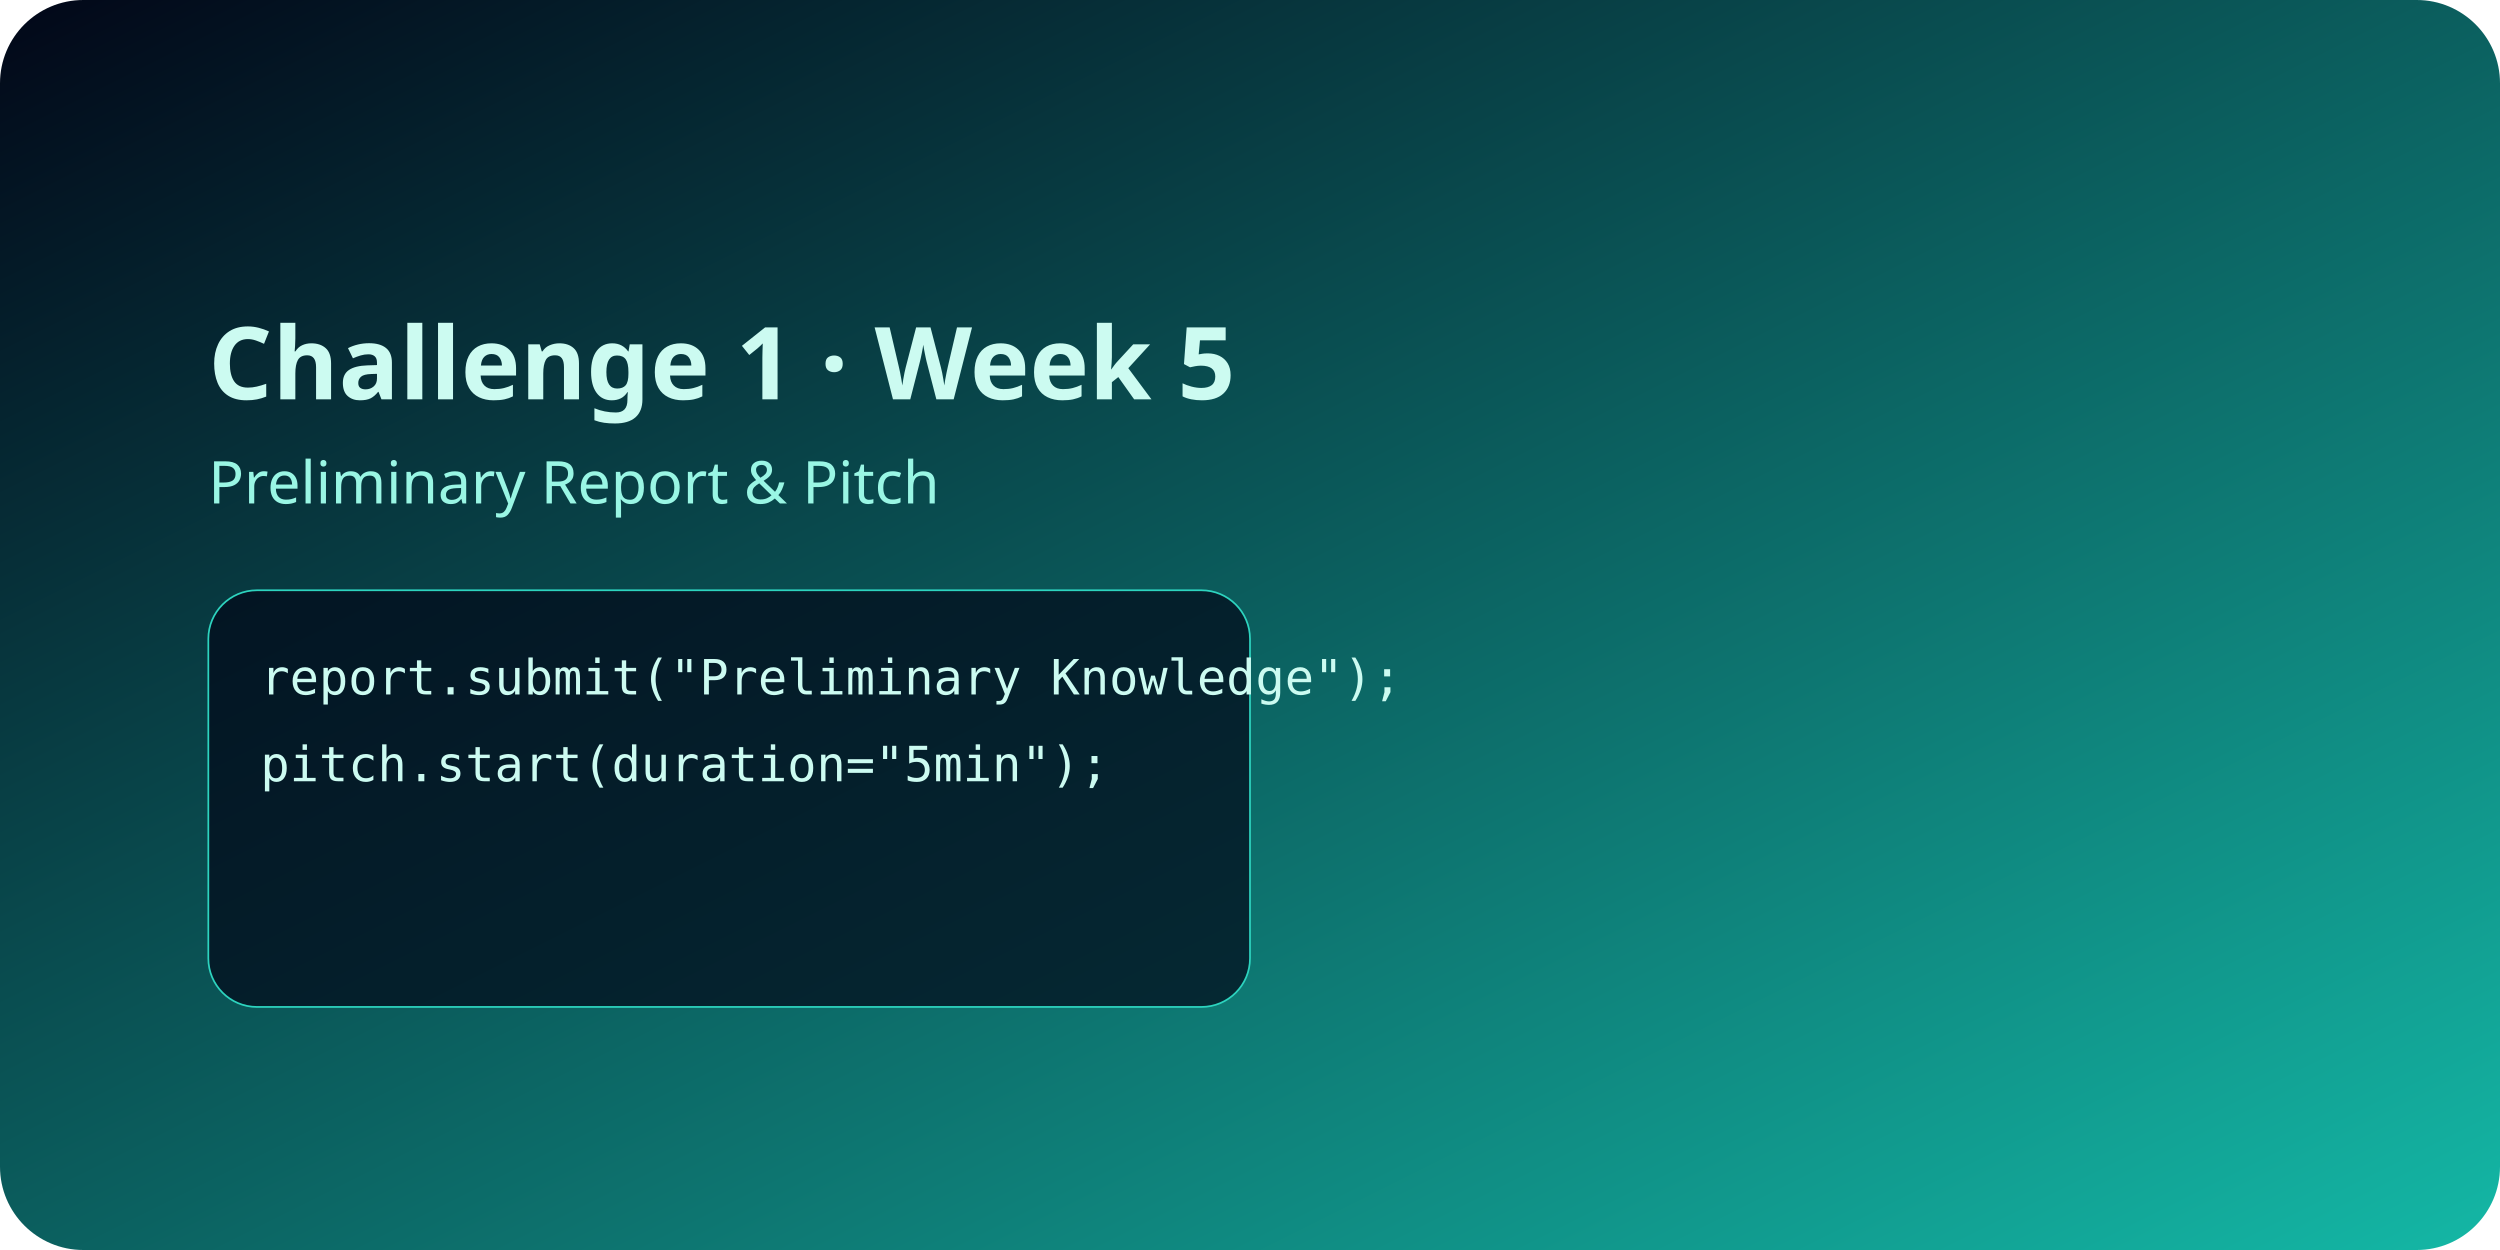
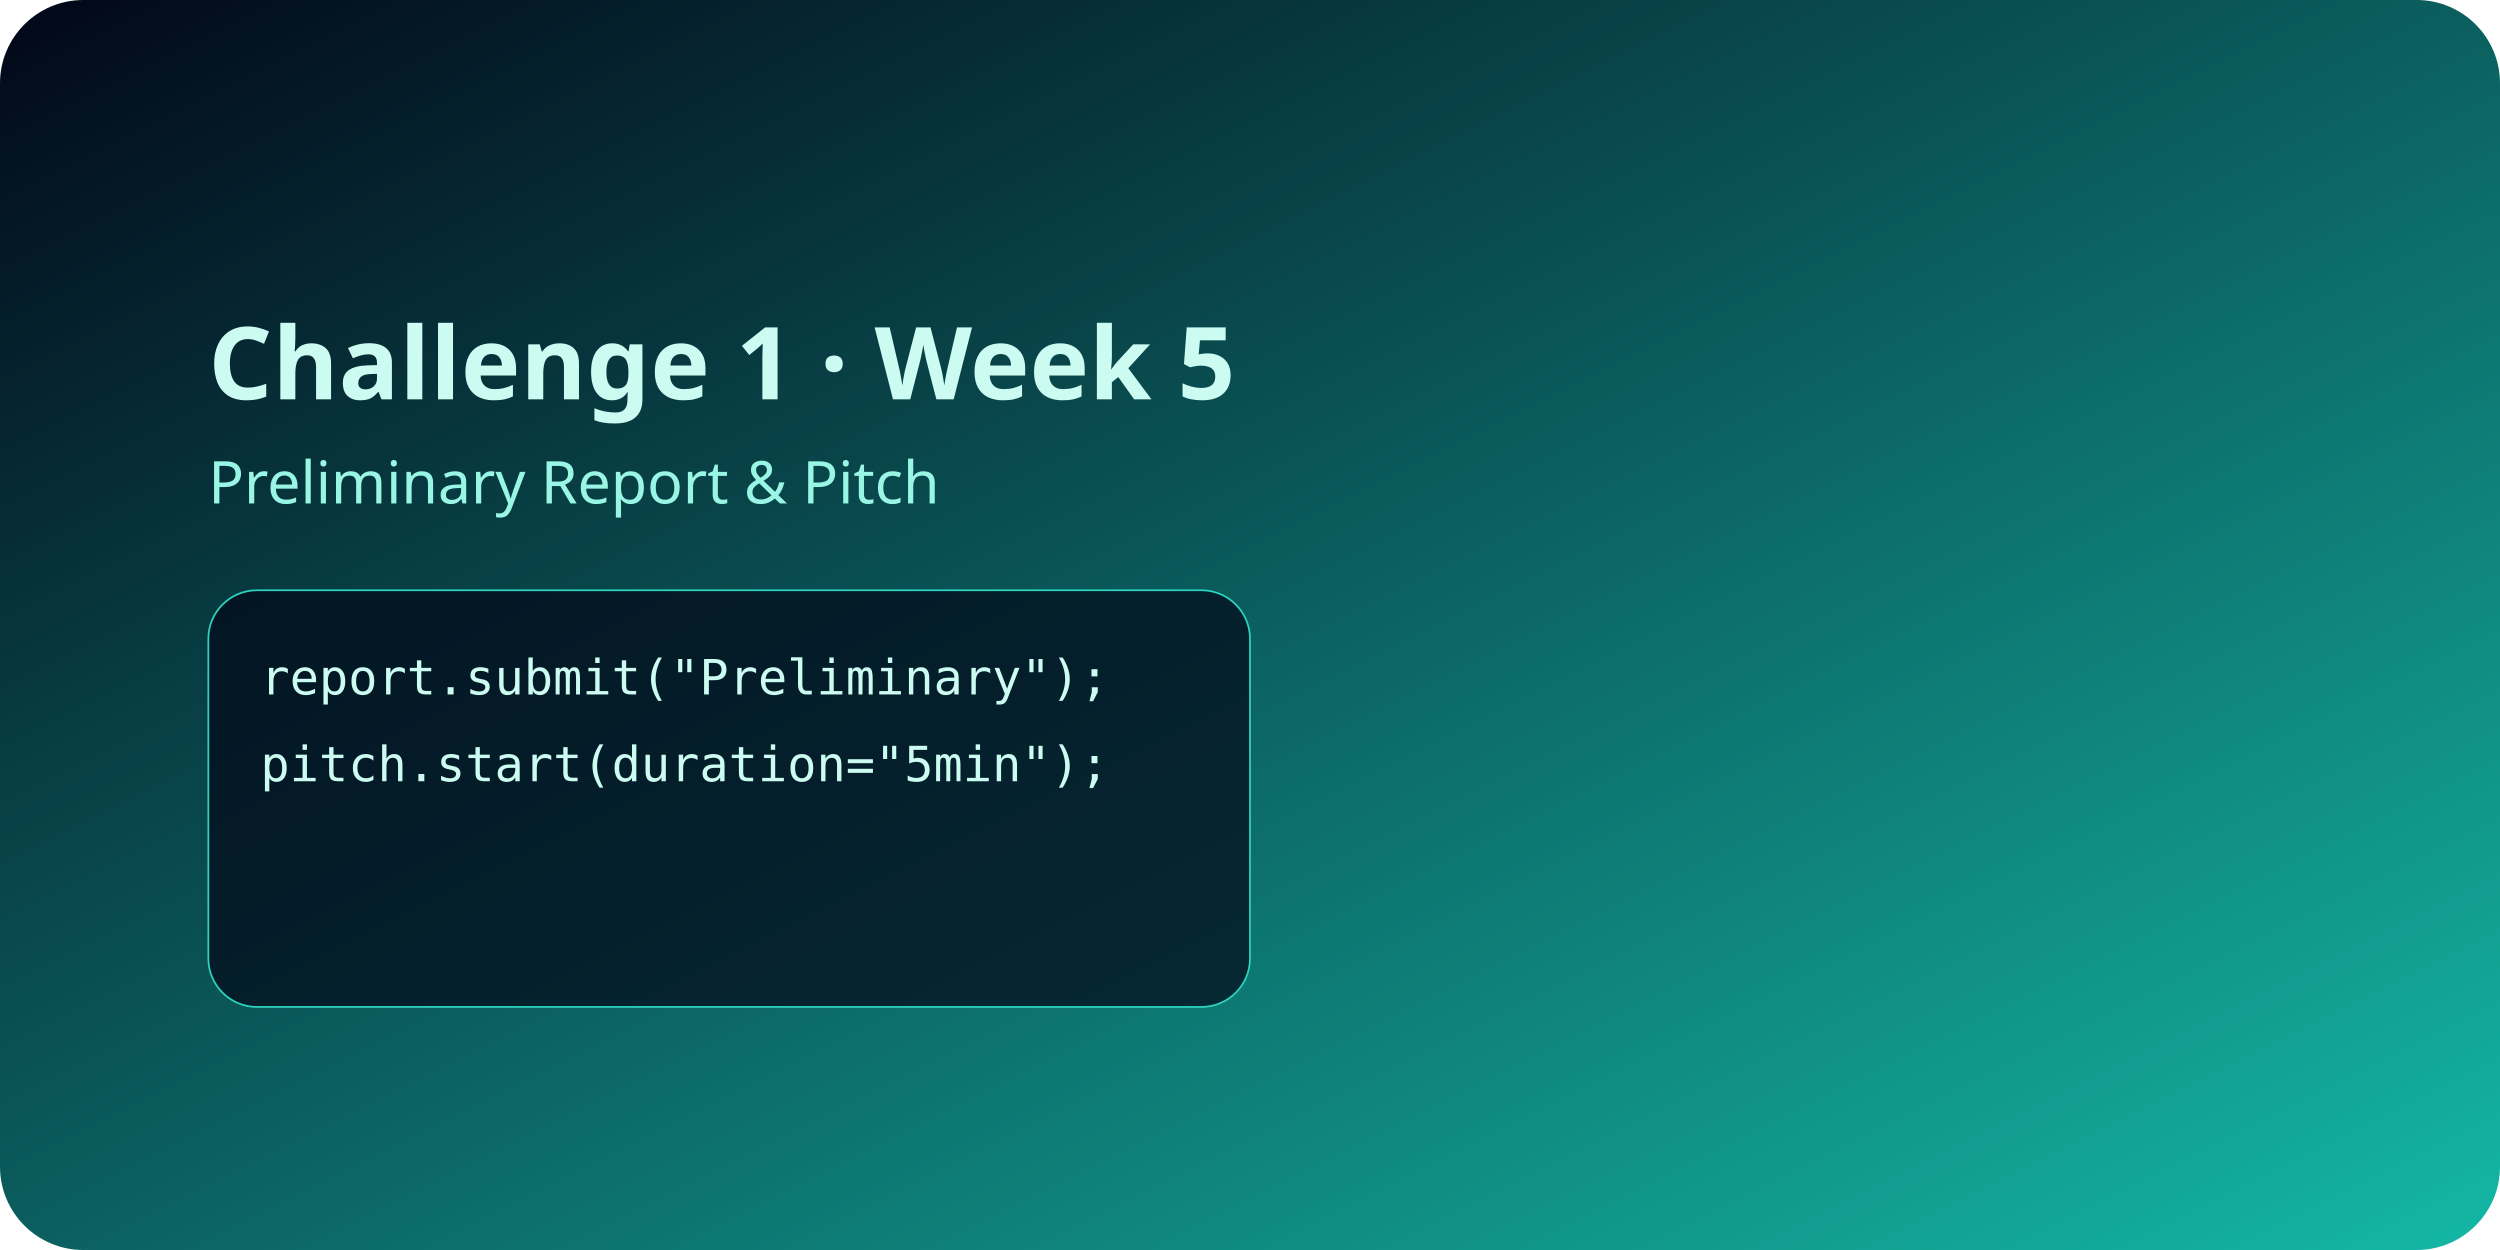
<svg xmlns="http://www.w3.org/2000/svg" width="1440" height="720" viewBox="0 0 1440 720">
  <defs>
-     <linearGradient id="grad-w5" x1="0%" y1="0%" x2="100%" y2="100%">
+     <linearGradient id="grad-ch1-week5" x1="0%" y1="0%" x2="100%" y2="100%">
      <stop offset="0%" stop-color="#020617" />
      <stop offset="100%" stop-color="#14b8a6" />
    </linearGradient>
  </defs>
-   <rect width="1440" height="720" fill="url(#grad-w5)" rx="48" />
+   <rect width="1440" height="720" fill="url(#grad-ch1-week5)" rx="48" />
  <text x="120" y="230" font-family="'Segoe UI', sans-serif" font-size="58" font-weight="700" fill="#ccfbf1">
    Challenge 1 · Week 5
  </text>
  <text x="120" y="290" font-family="'Segoe UI', sans-serif" font-size="34" fill="#99f6e4">
    Preliminary Report &amp; Pitch
  </text>
  <rect x="120" y="340" width="600" height="240" rx="28" fill="rgba(2,6,23,0.7)" stroke="#2dd4bf" />
  <text x="150" y="400" font-family="'Fira Code', monospace" font-size="28" fill="#ccfbf1">
-     report.submit("Preliminary Knowledge");
+     report.submit("Preliminary");
  </text>
  <text x="150" y="450" font-family="'Fira Code', monospace" font-size="28" fill="#ccfbf1">
    pitch.start(duration="5min");
  </text>
</svg>
